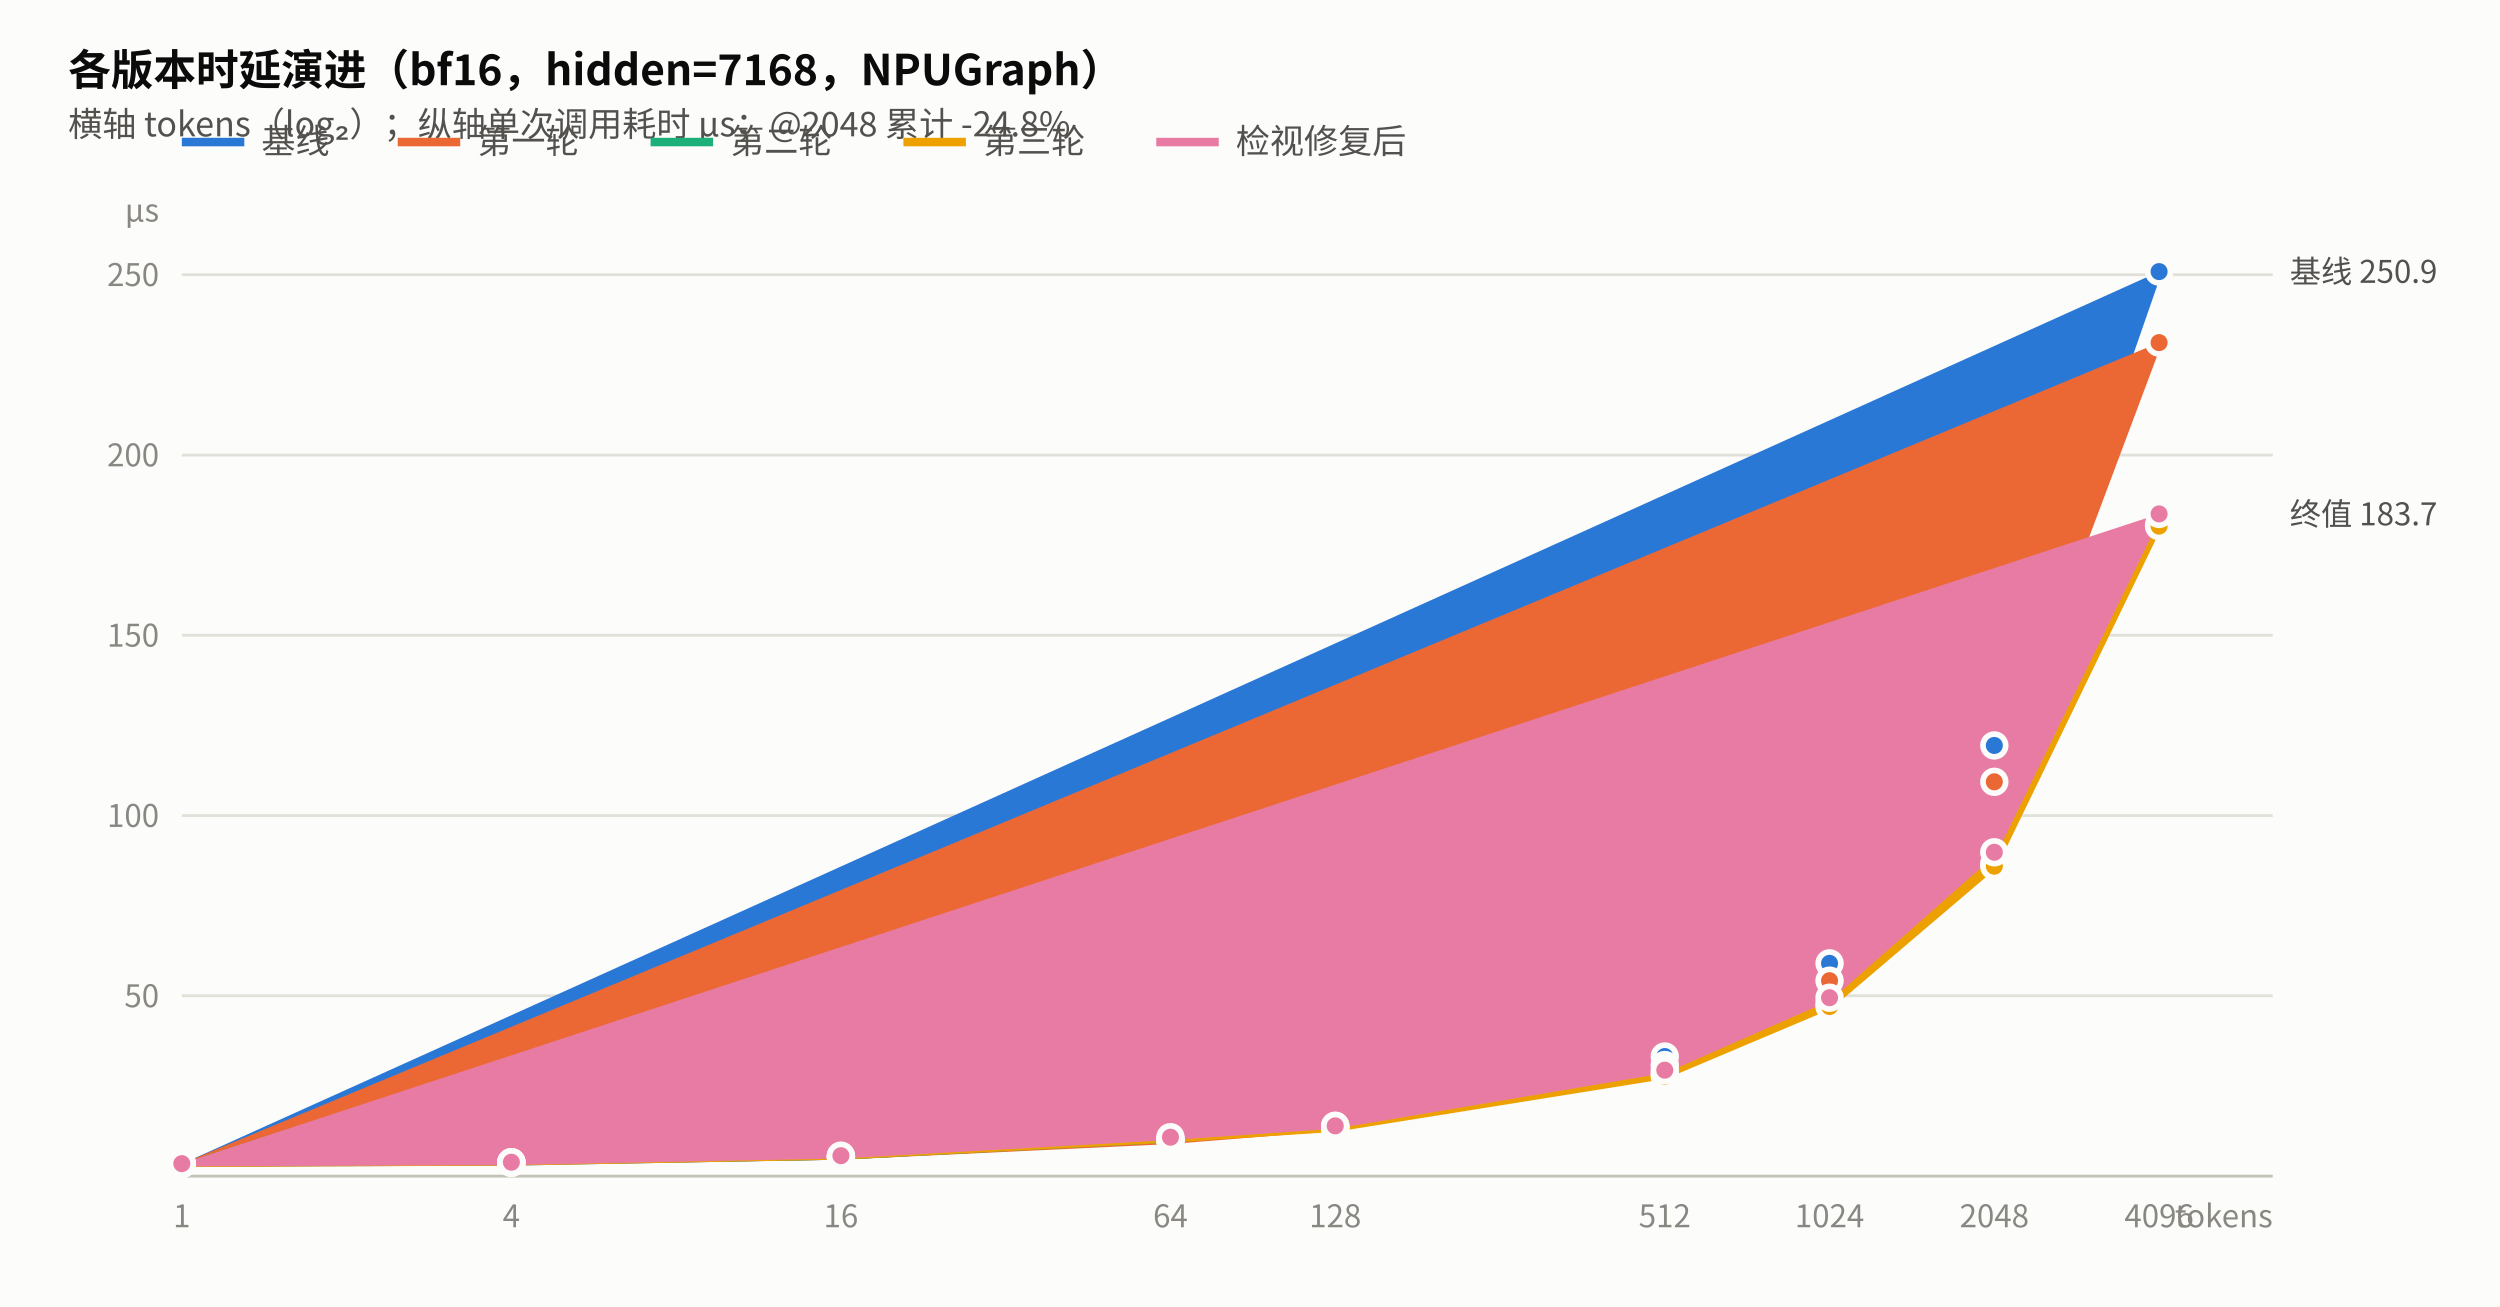
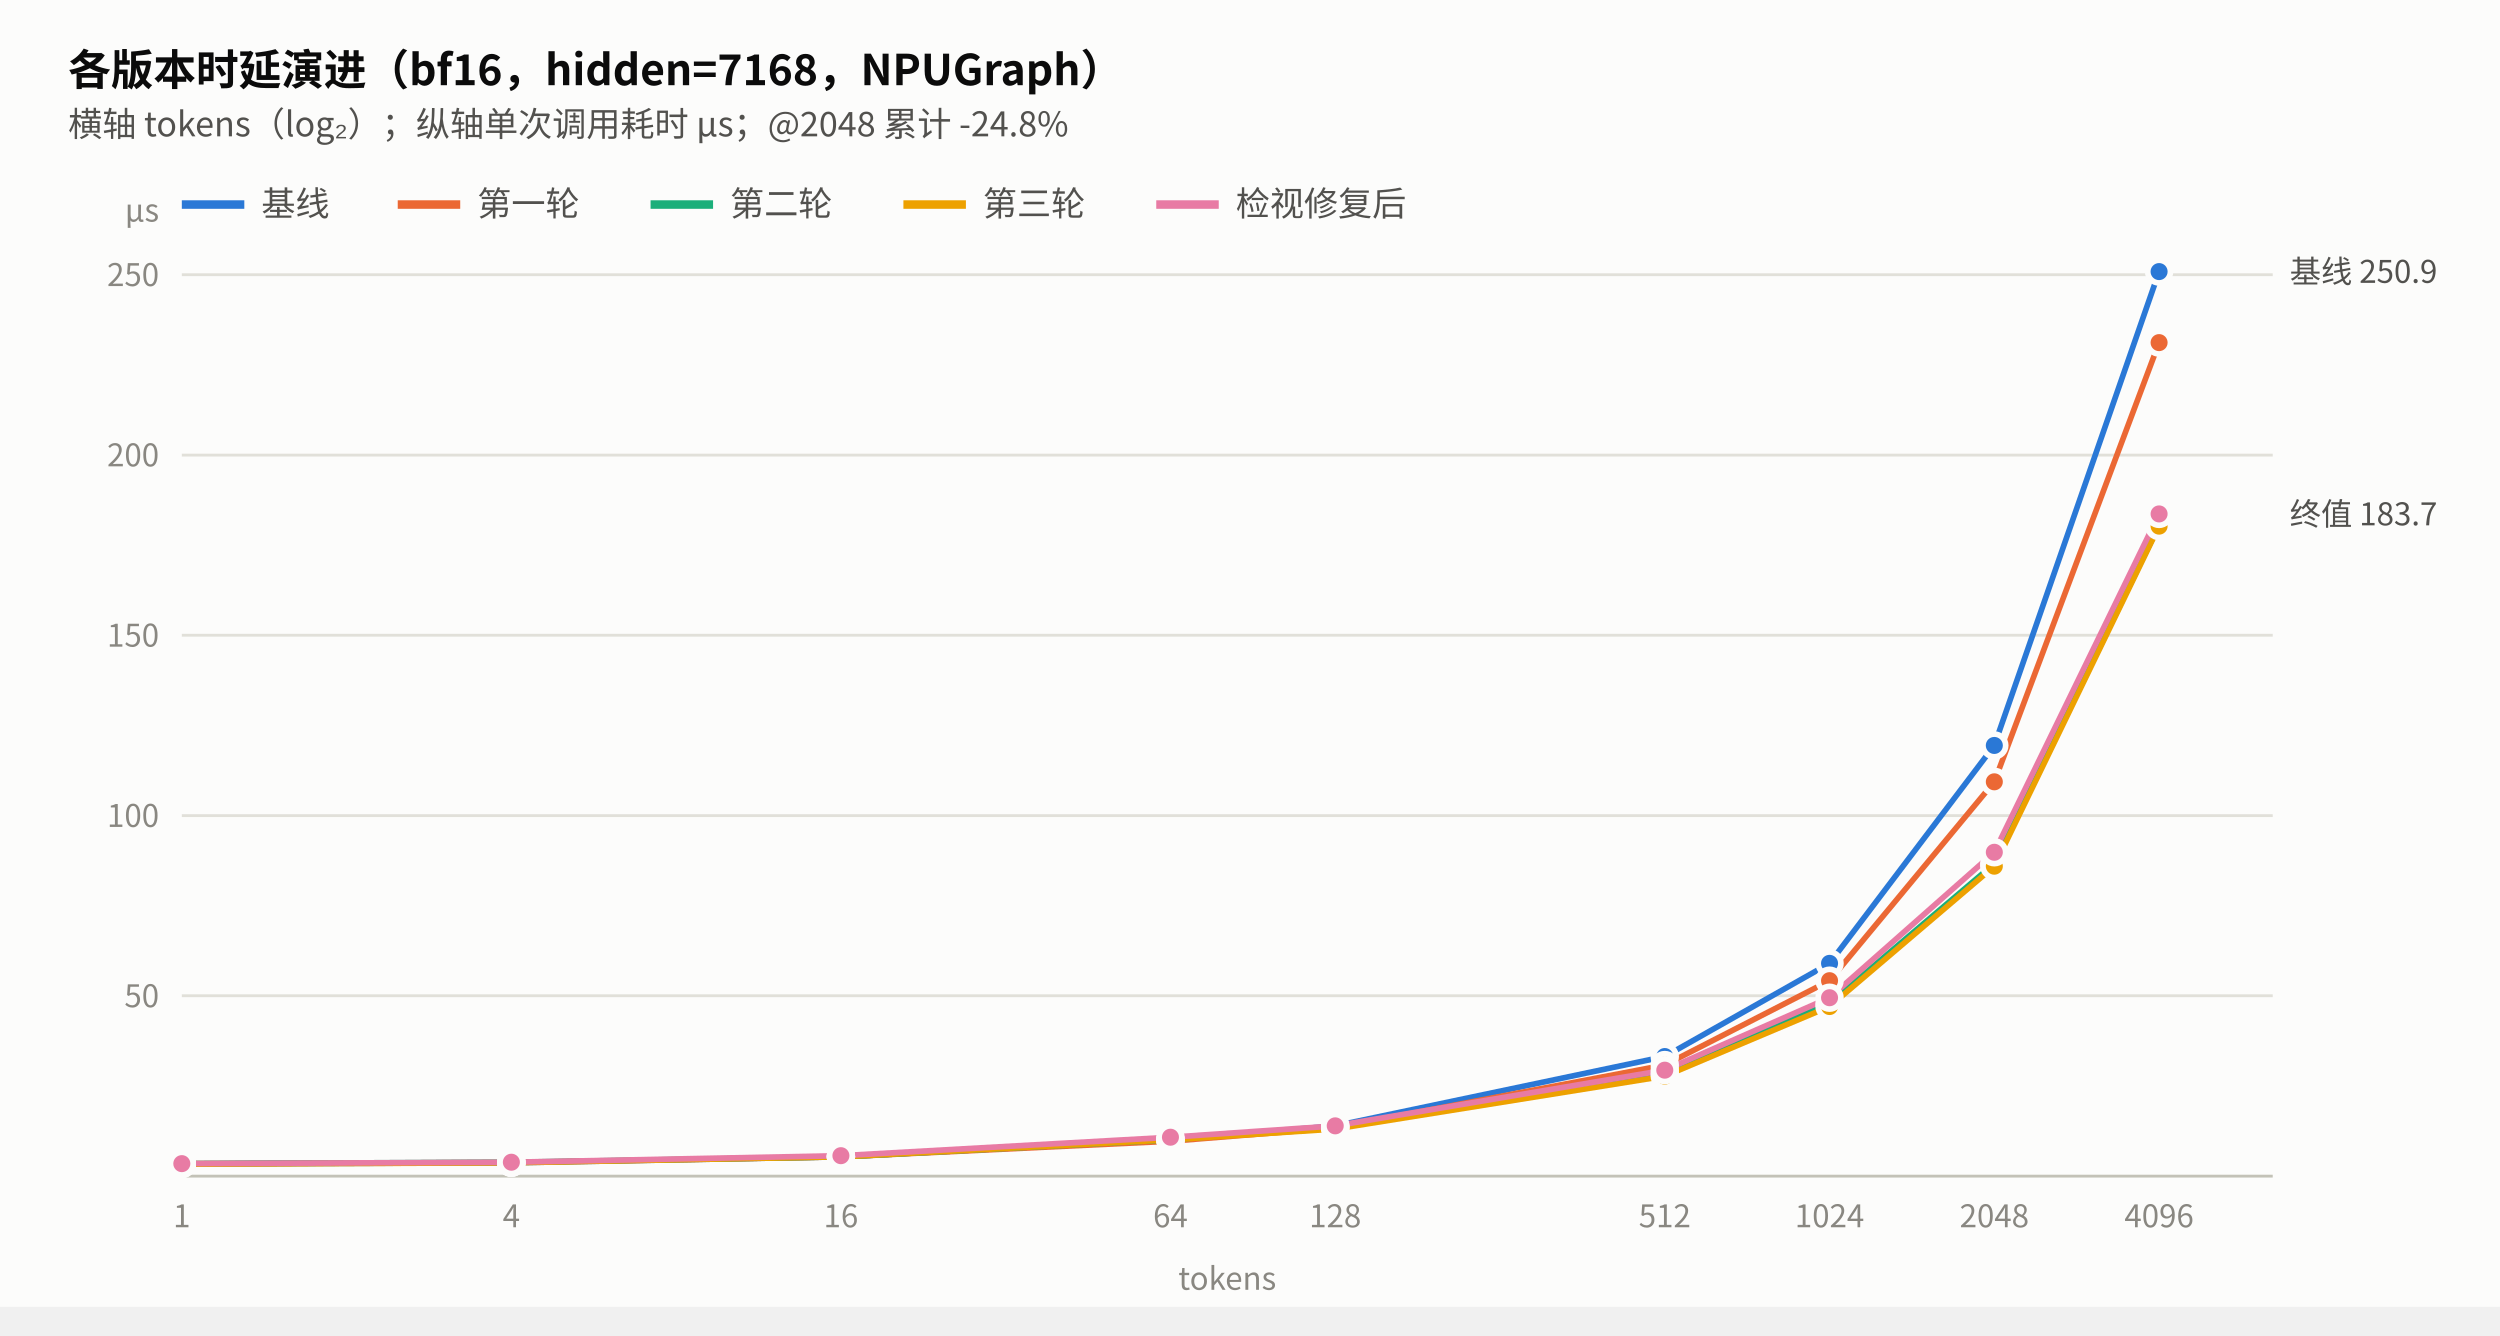
- <svg xmlns="http://www.w3.org/2000/svg" width="880" height="460" viewBox="0 0 880 460" role="img" aria-label="各版本时延演进（bf16，hidden=7168，NPUGraph）">
+ <svg xmlns="http://www.w3.org/2000/svg" width="880" height="470" viewBox="0 0 880 470" preserveAspectRatio="xMidYMid meet" role="img" aria-labelledby="title desc">
  <style>
    .surf { fill: #fcfcfb; } .ink { fill: #0b0b0b; } .ink2 { fill: #52514e; } .mut { fill: #898781; }
    .grid { stroke: #e1e0d9; stroke-width: 1; } .bline { stroke: #c3c2b7; stroke-width: 1; }
    .s1 { fill: #2a78d6; stroke: #2a78d6; } .s2 { fill: #eb6834; stroke: #eb6834; } .s3 { fill: #1baf7a; stroke: #1baf7a; }
    .s4 { fill: #eda100; stroke: #eda100; } .s5 { fill: #e87ba4; stroke: #e87ba4; }
    .neg { fill: #e34948; stroke: #e34948; }
-     text { font-family: system-ui,-apple-system,'Segoe UI','PingFang SC','Microsoft YaHei','Noto Sans CJK SC',sans-serif; }
+     text { font-family: 'Microsoft YaHei','PingFang SC','Noto Sans CJK SC','Segoe UI',Arial,sans-serif; }
+     polyline { fill: none !important; }
    @media (prefers-color-scheme: dark) {
      .surf { fill: #1a1a19; } .ink { fill: #ffffff; } .ink2 { fill: #c3c2b7; } .mut { fill: #898781; }
      .grid { stroke: #2c2c2a; } .bline { stroke: #383835; }
      .s1 { fill: #3987e5; stroke: #3987e5; } .s2 { fill: #d95926; stroke: #d95926; } .s3 { fill: #199e70; stroke: #199e70; }
      .s4 { fill: #c98500; stroke: #c98500; } .s5 { fill: #d55181; stroke: #d55181; }
      .neg { fill: #e66767; stroke: #e66767; }
    }
      .ring { stroke: #fcfcfb; }
    @media (prefers-color-scheme: dark) { .ring { stroke: #1a1a19; } }
  </style>
  <rect class="surf" x="0" y="0" width="880" height="460" />
  <text class="ink" x="24" y="30" font-size="15" font-weight="600">各版本时延演进（bf16，hidden=7168，NPUGraph）</text>
  <text class="ink2" x="24" y="48" font-size="12" text-anchor="start">横轴 tokens（log₂）；纵轴单次调用耗时 µs；@2048 累计 -24.8%</text>
  <line class="grid" x1="64" y1="350.5" x2="800" y2="350.5" />
  <text class="mut" x="56" y="354.538" font-size="11" text-anchor="end">50</text>
  <line class="grid" x1="64" y1="287.1" x2="800" y2="287.1" />
  <text class="mut" x="56" y="291.077" font-size="11" text-anchor="end">100</text>
  <line class="grid" x1="64" y1="223.6" x2="800" y2="223.6" />
  <text class="mut" x="56" y="227.615" font-size="11" text-anchor="end">150</text>
  <line class="grid" x1="64" y1="160.2" x2="800" y2="160.2" />
  <text class="mut" x="56" y="164.154" font-size="11" text-anchor="end">200</text>
  <line class="grid" x1="64" y1="96.7" x2="800" y2="96.7" />
  <text class="mut" x="56" y="100.692" font-size="11" text-anchor="end">250</text>
  <line class="bline" x1="64" y1="414" x2="800" y2="414" />
  <text class="mut" x="64.0" y="432" font-size="11" text-anchor="middle">1</text>
  <text class="mut" x="180.0" y="432" font-size="11" text-anchor="middle">4</text>
  <text class="mut" x="296.0" y="432" font-size="11" text-anchor="middle">16</text>
  <text class="mut" x="412.0" y="432" font-size="11" text-anchor="middle">64</text>
  <text class="mut" x="470.0" y="432" font-size="11" text-anchor="middle">128</text>
  <text class="mut" x="586.0" y="432" font-size="11" text-anchor="middle">512</text>
  <text class="mut" x="644.0" y="432" font-size="11" text-anchor="middle">1024</text>
  <text class="mut" x="702.0" y="432" font-size="11" text-anchor="middle">2048</text>
  <text class="mut" x="760.0" y="432" font-size="11" text-anchor="middle">4096</text>
-   <text class="mut" x="800" y="432" font-size="11" text-anchor="end">tokens</text>
+   <text class="mut" x="432" y="454" font-size="11" text-anchor="middle">tokens</text>
  <text class="mut" x="56" y="78" font-size="11" text-anchor="end">µs</text>
  <polyline class="s1" points="64.0,409.7 180.0,409.3 296.0,407.2 412.0,401.2 470.0,396.3 586.0,371.9 644.0,339.1 702.0,262.4 760.0,95.6" fill="none" stroke-width="2" stroke-linejoin="round" stroke-linecap="round" />
  <polyline class="s2" points="64.0,409.6 180.0,409.2 296.0,407.2 412.0,401.7 470.0,397.0 586.0,374.9 644.0,345.2 702.0,275.2 760.0,120.6" fill="none" stroke-width="2" stroke-linejoin="round" stroke-linecap="round" />
  <polyline class="s3" points="64.0,409.6 180.0,409.1 296.0,407.2 412.0,401.2 470.0,396.7 586.0,377.9 644.0,353.2 702.0,304.0 760.0,184.8" fill="none" stroke-width="2" stroke-linejoin="round" stroke-linecap="round" />
  <polyline class="s4" points="64.0,409.8 180.0,409.3 296.0,407.2 412.0,401.2 470.0,397.4 586.0,378.8 644.0,354.3 702.0,304.9 760.0,185.2" fill="none" stroke-width="2" stroke-linejoin="round" stroke-linecap="round" />
  <polyline class="s5" points="64.0,409.6 180.0,409.1 296.0,406.8 412.0,400.3 470.0,396.3 586.0,376.7 644.0,351.2 702.0,300.0 760.0,180.9" fill="none" stroke-width="2" stroke-linejoin="round" stroke-linecap="round" />
-   <circle class="s1 ring" cx="64.0" cy="409.7" r="4" stroke-width="2" stroke="%23SURF%" />
-   <circle class="s1 ring" cx="180.0" cy="409.3" r="4" stroke-width="2" stroke="%23SURF%" />
-   <circle class="s1 ring" cx="296.0" cy="407.2" r="4" stroke-width="2" stroke="%23SURF%" />
-   <circle class="s1 ring" cx="412.0" cy="401.2" r="4" stroke-width="2" stroke="%23SURF%" />
-   <circle class="s1 ring" cx="470.0" cy="396.3" r="4" stroke-width="2" stroke="%23SURF%" />
-   <circle class="s1 ring" cx="586.0" cy="371.9" r="4" stroke-width="2" stroke="%23SURF%" />
-   <circle class="s1 ring" cx="644.0" cy="339.1" r="4" stroke-width="2" stroke="%23SURF%" />
-   <circle class="s1 ring" cx="702.0" cy="262.4" r="4" stroke-width="2" stroke="%23SURF%" />
-   <circle class="s1 ring" cx="760.0" cy="95.6" r="4" stroke-width="2" stroke="%23SURF%" />
-   <circle class="s2 ring" cx="64.0" cy="409.6" r="4" stroke-width="2" stroke="%23SURF%" />
-   <circle class="s2 ring" cx="180.0" cy="409.2" r="4" stroke-width="2" stroke="%23SURF%" />
-   <circle class="s2 ring" cx="296.0" cy="407.2" r="4" stroke-width="2" stroke="%23SURF%" />
-   <circle class="s2 ring" cx="412.0" cy="401.7" r="4" stroke-width="2" stroke="%23SURF%" />
-   <circle class="s2 ring" cx="470.0" cy="397.0" r="4" stroke-width="2" stroke="%23SURF%" />
-   <circle class="s2 ring" cx="586.0" cy="374.9" r="4" stroke-width="2" stroke="%23SURF%" />
-   <circle class="s2 ring" cx="644.0" cy="345.2" r="4" stroke-width="2" stroke="%23SURF%" />
-   <circle class="s2 ring" cx="702.0" cy="275.2" r="4" stroke-width="2" stroke="%23SURF%" />
-   <circle class="s2 ring" cx="760.0" cy="120.6" r="4" stroke-width="2" stroke="%23SURF%" />
-   <circle class="s3 ring" cx="64.0" cy="409.6" r="4" stroke-width="2" stroke="%23SURF%" />
-   <circle class="s3 ring" cx="180.0" cy="409.1" r="4" stroke-width="2" stroke="%23SURF%" />
-   <circle class="s3 ring" cx="296.0" cy="407.2" r="4" stroke-width="2" stroke="%23SURF%" />
-   <circle class="s3 ring" cx="412.0" cy="401.2" r="4" stroke-width="2" stroke="%23SURF%" />
-   <circle class="s3 ring" cx="470.0" cy="396.7" r="4" stroke-width="2" stroke="%23SURF%" />
-   <circle class="s3 ring" cx="586.0" cy="377.9" r="4" stroke-width="2" stroke="%23SURF%" />
-   <circle class="s3 ring" cx="644.0" cy="353.2" r="4" stroke-width="2" stroke="%23SURF%" />
-   <circle class="s3 ring" cx="702.0" cy="304.0" r="4" stroke-width="2" stroke="%23SURF%" />
-   <circle class="s3 ring" cx="760.0" cy="184.8" r="4" stroke-width="2" stroke="%23SURF%" />
-   <circle class="s4 ring" cx="64.0" cy="409.8" r="4" stroke-width="2" stroke="%23SURF%" />
-   <circle class="s4 ring" cx="180.0" cy="409.3" r="4" stroke-width="2" stroke="%23SURF%" />
-   <circle class="s4 ring" cx="296.0" cy="407.2" r="4" stroke-width="2" stroke="%23SURF%" />
-   <circle class="s4 ring" cx="412.0" cy="401.2" r="4" stroke-width="2" stroke="%23SURF%" />
-   <circle class="s4 ring" cx="470.0" cy="397.4" r="4" stroke-width="2" stroke="%23SURF%" />
-   <circle class="s4 ring" cx="586.0" cy="378.8" r="4" stroke-width="2" stroke="%23SURF%" />
-   <circle class="s4 ring" cx="644.0" cy="354.3" r="4" stroke-width="2" stroke="%23SURF%" />
-   <circle class="s4 ring" cx="702.0" cy="304.9" r="4" stroke-width="2" stroke="%23SURF%" />
-   <circle class="s4 ring" cx="760.0" cy="185.2" r="4" stroke-width="2" stroke="%23SURF%" />
-   <circle class="s5 ring" cx="64.0" cy="409.6" r="4" stroke-width="2" stroke="%23SURF%" />
-   <circle class="s5 ring" cx="180.0" cy="409.1" r="4" stroke-width="2" stroke="%23SURF%" />
-   <circle class="s5 ring" cx="296.0" cy="406.8" r="4" stroke-width="2" stroke="%23SURF%" />
-   <circle class="s5 ring" cx="412.0" cy="400.3" r="4" stroke-width="2" stroke="%23SURF%" />
-   <circle class="s5 ring" cx="470.0" cy="396.3" r="4" stroke-width="2" stroke="%23SURF%" />
-   <circle class="s5 ring" cx="586.0" cy="376.7" r="4" stroke-width="2" stroke="%23SURF%" />
-   <circle class="s5 ring" cx="644.0" cy="351.2" r="4" stroke-width="2" stroke="%23SURF%" />
-   <circle class="s5 ring" cx="702.0" cy="300.0" r="4" stroke-width="2" stroke="%23SURF%" />
-   <circle class="s5 ring" cx="760.0" cy="180.9" r="4" stroke-width="2" stroke="%23SURF%" />
+   <circle class="s1 ring" cx="64.0" cy="409.7" r="4" stroke-width="2" />
+   <circle class="s1 ring" cx="180.0" cy="409.3" r="4" stroke-width="2" />
+   <circle class="s1 ring" cx="296.0" cy="407.2" r="4" stroke-width="2" />
+   <circle class="s1 ring" cx="412.0" cy="401.2" r="4" stroke-width="2" />
+   <circle class="s1 ring" cx="470.0" cy="396.3" r="4" stroke-width="2" />
+   <circle class="s1 ring" cx="586.0" cy="371.9" r="4" stroke-width="2" />
+   <circle class="s1 ring" cx="644.0" cy="339.1" r="4" stroke-width="2" />
+   <circle class="s1 ring" cx="702.0" cy="262.4" r="4" stroke-width="2" />
+   <circle class="s1 ring" cx="760.0" cy="95.6" r="4" stroke-width="2" />
+   <circle class="s2 ring" cx="64.0" cy="409.6" r="4" stroke-width="2" />
+   <circle class="s2 ring" cx="180.0" cy="409.2" r="4" stroke-width="2" />
+   <circle class="s2 ring" cx="296.0" cy="407.2" r="4" stroke-width="2" />
+   <circle class="s2 ring" cx="412.0" cy="401.7" r="4" stroke-width="2" />
+   <circle class="s2 ring" cx="470.0" cy="397.0" r="4" stroke-width="2" />
+   <circle class="s2 ring" cx="586.0" cy="374.9" r="4" stroke-width="2" />
+   <circle class="s2 ring" cx="644.0" cy="345.2" r="4" stroke-width="2" />
+   <circle class="s2 ring" cx="702.0" cy="275.2" r="4" stroke-width="2" />
+   <circle class="s2 ring" cx="760.0" cy="120.6" r="4" stroke-width="2" />
+   <circle class="s3 ring" cx="64.0" cy="409.6" r="4" stroke-width="2" />
+   <circle class="s3 ring" cx="180.0" cy="409.1" r="4" stroke-width="2" />
+   <circle class="s3 ring" cx="296.0" cy="407.2" r="4" stroke-width="2" />
+   <circle class="s3 ring" cx="412.0" cy="401.2" r="4" stroke-width="2" />
+   <circle class="s3 ring" cx="470.0" cy="396.7" r="4" stroke-width="2" />
+   <circle class="s3 ring" cx="586.0" cy="377.9" r="4" stroke-width="2" />
+   <circle class="s3 ring" cx="644.0" cy="353.2" r="4" stroke-width="2" />
+   <circle class="s3 ring" cx="702.0" cy="304.0" r="4" stroke-width="2" />
+   <circle class="s3 ring" cx="760.0" cy="184.8" r="4" stroke-width="2" />
+   <circle class="s4 ring" cx="64.0" cy="409.8" r="4" stroke-width="2" />
+   <circle class="s4 ring" cx="180.0" cy="409.3" r="4" stroke-width="2" />
+   <circle class="s4 ring" cx="296.0" cy="407.2" r="4" stroke-width="2" />
+   <circle class="s4 ring" cx="412.0" cy="401.2" r="4" stroke-width="2" />
+   <circle class="s4 ring" cx="470.0" cy="397.4" r="4" stroke-width="2" />
+   <circle class="s4 ring" cx="586.0" cy="378.8" r="4" stroke-width="2" />
+   <circle class="s4 ring" cx="644.0" cy="354.3" r="4" stroke-width="2" />
+   <circle class="s4 ring" cx="702.0" cy="304.9" r="4" stroke-width="2" />
+   <circle class="s4 ring" cx="760.0" cy="185.2" r="4" stroke-width="2" />
+   <circle class="s5 ring" cx="64.0" cy="409.6" r="4" stroke-width="2" />
+   <circle class="s5 ring" cx="180.0" cy="409.1" r="4" stroke-width="2" />
+   <circle class="s5 ring" cx="296.0" cy="406.8" r="4" stroke-width="2" />
+   <circle class="s5 ring" cx="412.0" cy="400.3" r="4" stroke-width="2" />
+   <circle class="s5 ring" cx="470.0" cy="396.3" r="4" stroke-width="2" />
+   <circle class="s5 ring" cx="586.0" cy="376.7" r="4" stroke-width="2" />
+   <circle class="s5 ring" cx="644.0" cy="351.2" r="4" stroke-width="2" />
+   <circle class="s5 ring" cx="702.0" cy="300.0" r="4" stroke-width="2" />
+   <circle class="s5 ring" cx="760.0" cy="180.9" r="4" stroke-width="2" />
  <text class="ink2" x="806" y="99.563" font-size="11" text-anchor="start">基线 250.9</text>
  <text class="ink2" x="806" y="184.906" font-size="11" text-anchor="start">终值 183.7</text>
-   <line class="s1" x1="64" y1="50" x2="86" y2="50" stroke-width="3" />
-   <text class="ink2" x="92" y="54" font-size="12" text-anchor="start">基线</text>
-   <line class="s2" x1="140" y1="50" x2="162" y2="50" stroke-width="3" />
-   <text class="ink2" x="168" y="54" font-size="12" text-anchor="start">第一轮</text>
-   <line class="s3" x1="229" y1="50" x2="251" y2="50" stroke-width="3" />
-   <text class="ink2" x="257" y="54" font-size="12" text-anchor="start">第二轮</text>
-   <line class="s4" x1="318" y1="50" x2="340" y2="50" stroke-width="3" />
-   <text class="ink2" x="346" y="54" font-size="12" text-anchor="start">第三轮</text>
-   <line class="s5" x1="407" y1="50" x2="429" y2="50" stroke-width="3" />
-   <text class="ink2" x="435" y="54" font-size="12" text-anchor="start">检视修复后</text>
+   <line class="s1" x1="64" y1="72" x2="86" y2="72" stroke-width="3" />
+   <text class="ink2" x="92" y="76" font-size="12" text-anchor="start">基线</text>
+   <line class="s2" x1="140" y1="72" x2="162" y2="72" stroke-width="3" />
+   <text class="ink2" x="168" y="76" font-size="12" text-anchor="start">第一轮</text>
+   <line class="s3" x1="229" y1="72" x2="251" y2="72" stroke-width="3" />
+   <text class="ink2" x="257" y="76" font-size="12" text-anchor="start">第二轮</text>
+   <line class="s4" x1="318" y1="72" x2="340" y2="72" stroke-width="3" />
+   <text class="ink2" x="346" y="76" font-size="12" text-anchor="start">第三轮</text>
+   <line class="s5" x1="407" y1="72" x2="429" y2="72" stroke-width="3" />
+   <text class="ink2" x="435" y="76" font-size="12" text-anchor="start">检视修复后</text>
</svg>
